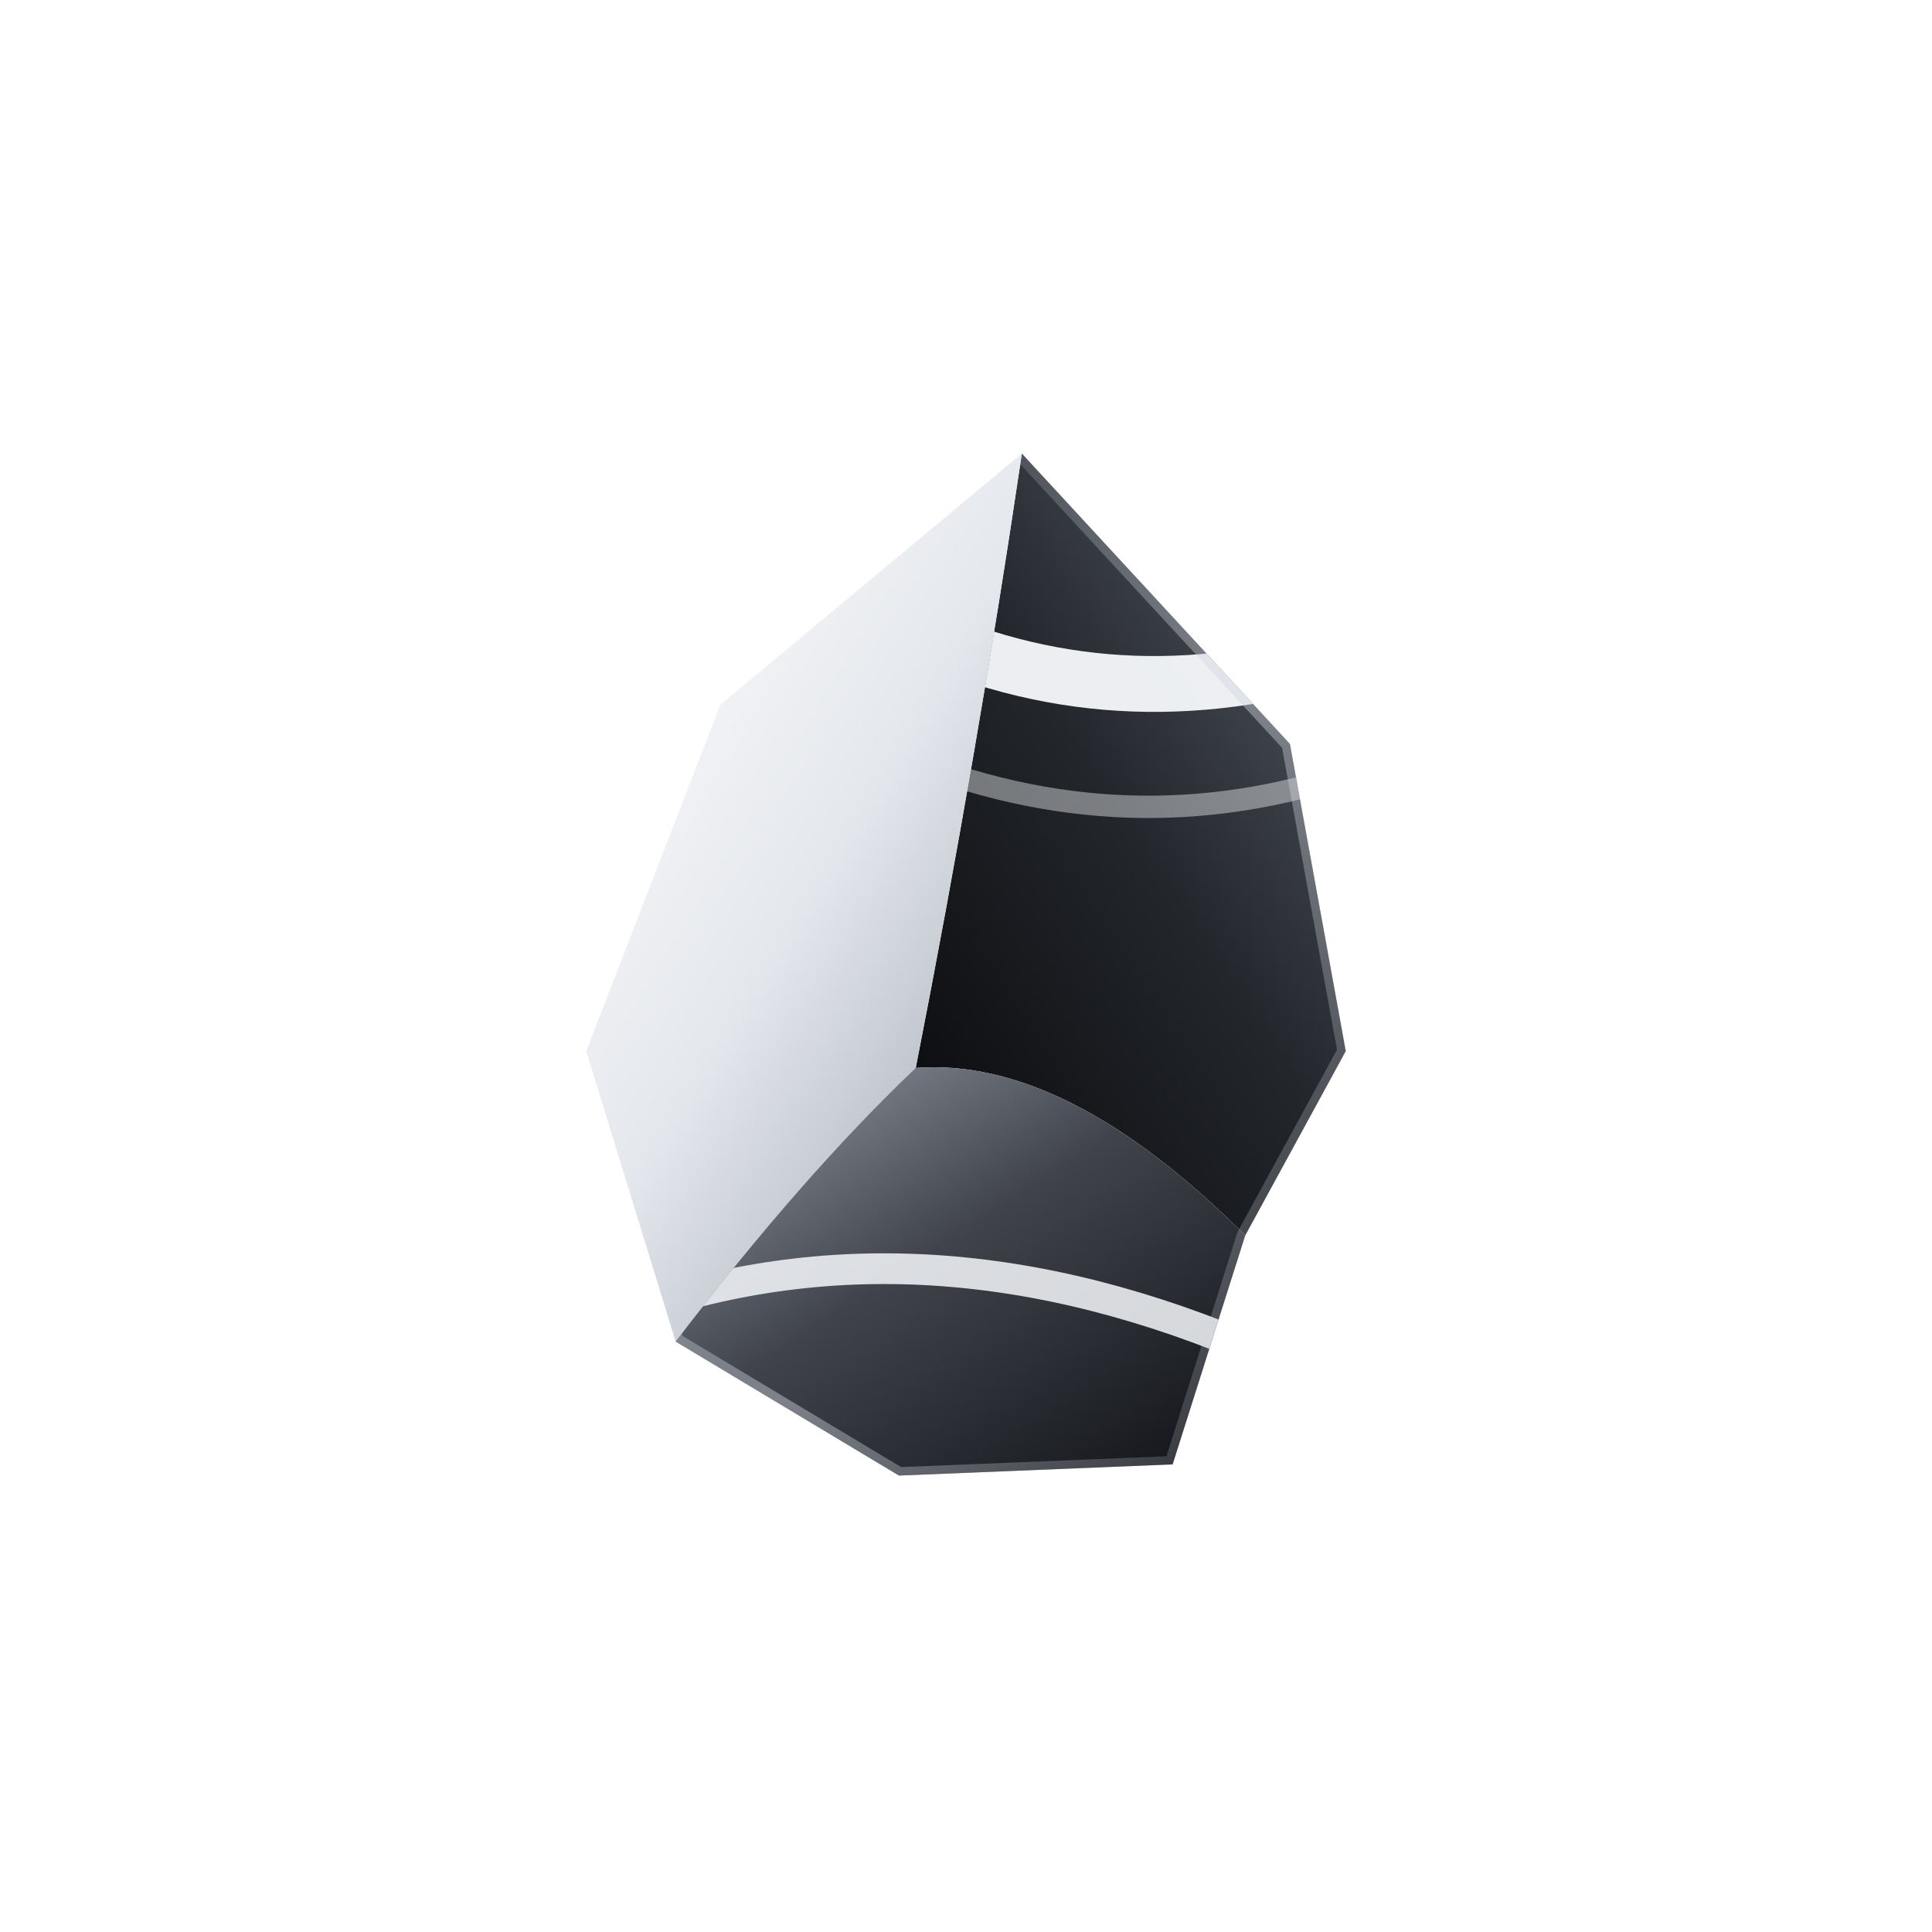
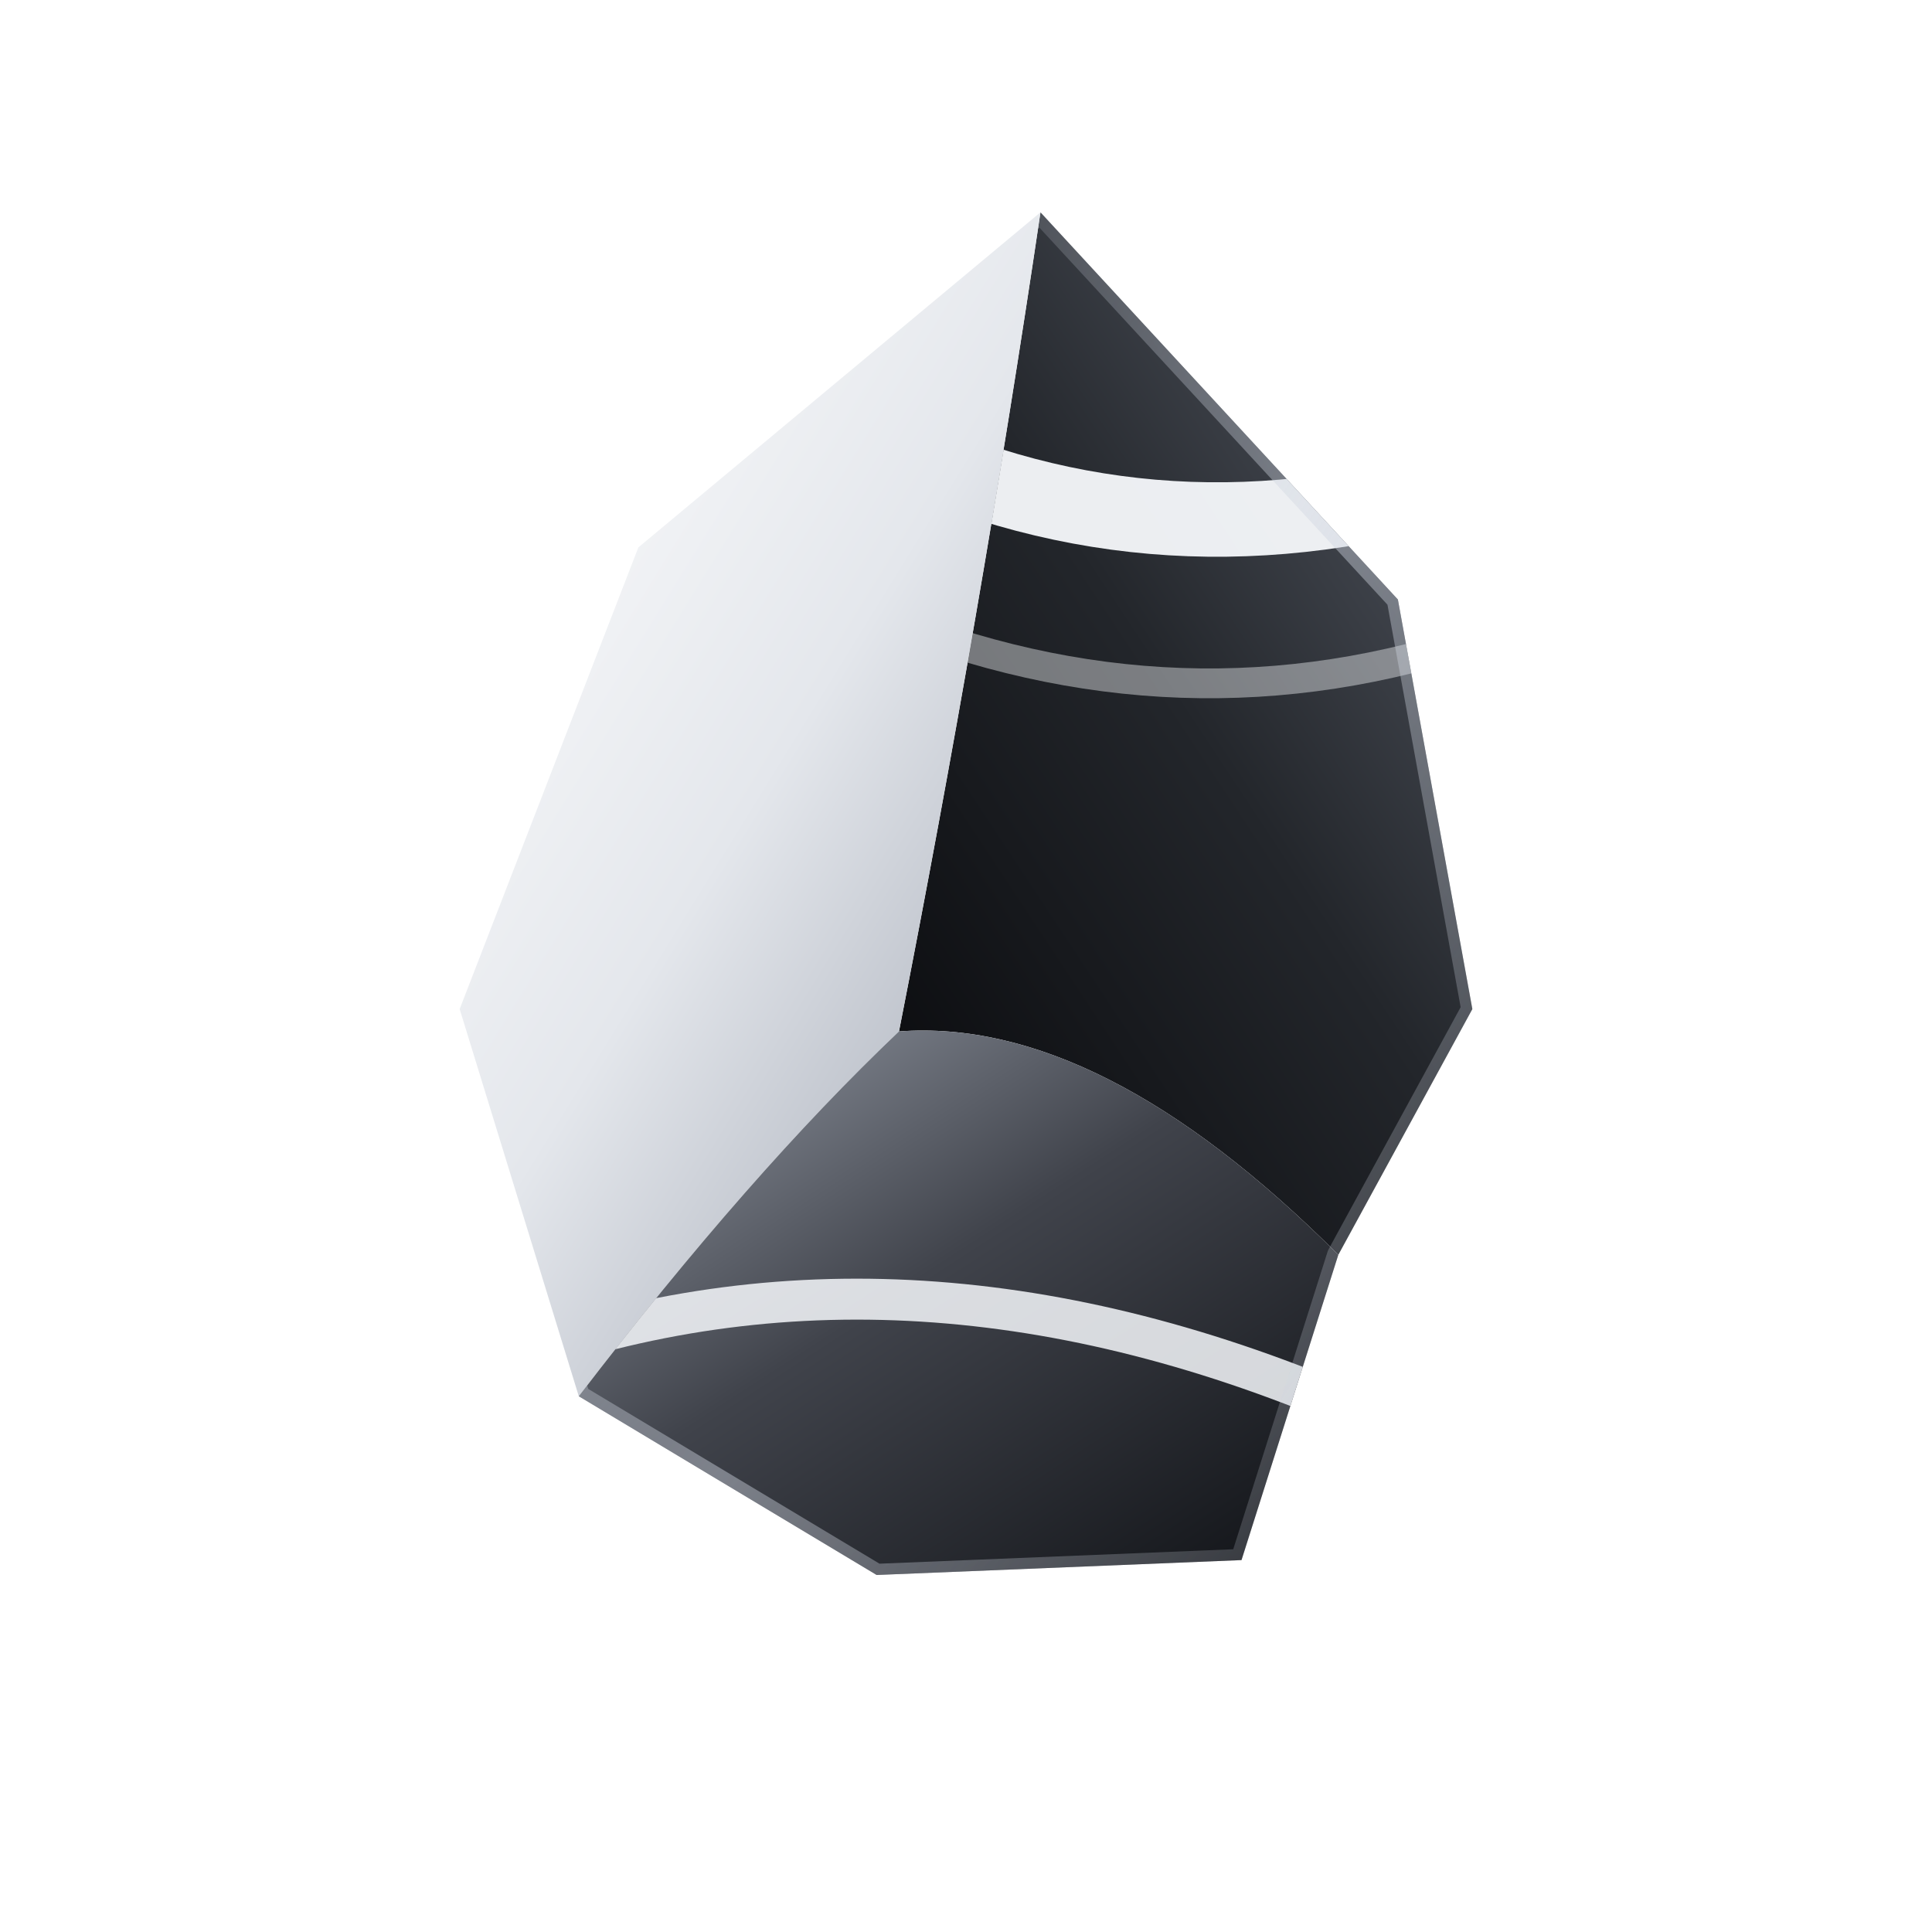
- <svg xmlns="http://www.w3.org/2000/svg" viewBox="0 0 512 512" width="512" height="512">
+ <svg xmlns="http://www.w3.org/2000/svg" viewBox="112 78 288 384" width="512" height="512">
  <defs>
    <linearGradient id="face-left" x1="0.1" y1="0" x2="0.9" y2="1">
      <stop offset="0" stop-color="#ffffff" />
      <stop offset="0.5" stop-color="#e4e7ec" />
      <stop offset="1" stop-color="#9ea4b0" />
    </linearGradient>
    <linearGradient id="face-right" x1="0.95" y1="0.05" x2="0.15" y2="1">
      <stop offset="0" stop-color="#565b65" />
      <stop offset="0.5" stop-color="#23262b" />
      <stop offset="1" stop-color="#0b0c0f" />
    </linearGradient>
    <linearGradient id="face-bottom" x1="0.05" y1="0" x2="0.95" y2="1">
      <stop offset="0" stop-color="#949aa5" />
      <stop offset="0.45" stop-color="#40434b" />
      <stop offset="1" stop-color="#111317" />
    </linearGradient>
    <linearGradient id="rim" x1="0.15" y1="0.1" x2="1" y2="0.85">
      <stop offset="0" stop-color="#cfd5e0" stop-opacity="0" />
      <stop offset="0.55" stop-color="#cfd5e0" stop-opacity="0.45" />
      <stop offset="1" stop-color="#cfd5e0" stop-opacity="0.15" />
    </linearGradient>
    <clipPath id="clip-right">
      <path d="M276 86 372 190 392 300 356 366 Q292 302 238 306 Q260 194 276 86Z" />
    </clipPath>
    <clipPath id="clip-dark">
      <path d="M276 86 372 190 392 300 356 366 Q292 302 238 306 Q260 194 276 86Z" />
      <path d="M238 306 Q292 302 356 366 L330 448 232 452 152 404 Q198 344 238 306Z" />
    </clipPath>
    <clipPath id="clip-bottom">
      <path d="M238 306 Q292 302 356 366 L330 448 232 452 152 404 Q198 344 238 306Z" />
    </clipPath>
  </defs>
  <g id="stone" transform="translate(256 246) scale(0.74) translate(-256 -256)">
    <path d="M276 86 372 190 392 300 356 366 Q292 302 238 306 Q260 194 276 86Z" fill="url(#face-right)" />
    <g clip-path="url(#clip-right)" fill="none" stroke-linecap="round">
      <path d="M248 154 Q324 184 408 152" stroke="#f6f8fb" stroke-opacity="0.95" stroke-width="20" />
      <path d="M242 198 Q324 228 406 196" stroke="#f6f8fb" stroke-opacity="0.42" stroke-width="8" />
    </g>
    <path d="M276 86 168 176 120 300 152 404 Q198 344 238 306 Q260 194 276 86Z" fill="url(#face-left)" />
    <path d="M238 306 Q292 302 356 366 L330 448 232 452 152 404 Q198 344 238 306Z" fill="url(#face-bottom)" />
    <g clip-path="url(#clip-bottom)" fill="none" stroke-linecap="round">
      <path d="M140 392 Q248 356 370 412" stroke="#f6f8fb" stroke-opacity="0.85" stroke-width="11" />
    </g>
    <path clip-path="url(#clip-dark)" d="M276 86 372 190 392 300 356 366 330 448 232 452 152 404 120 300 168 176Z" fill="none" stroke="url(#rim)" stroke-width="6" stroke-linejoin="round" />
  </g>
</svg>
